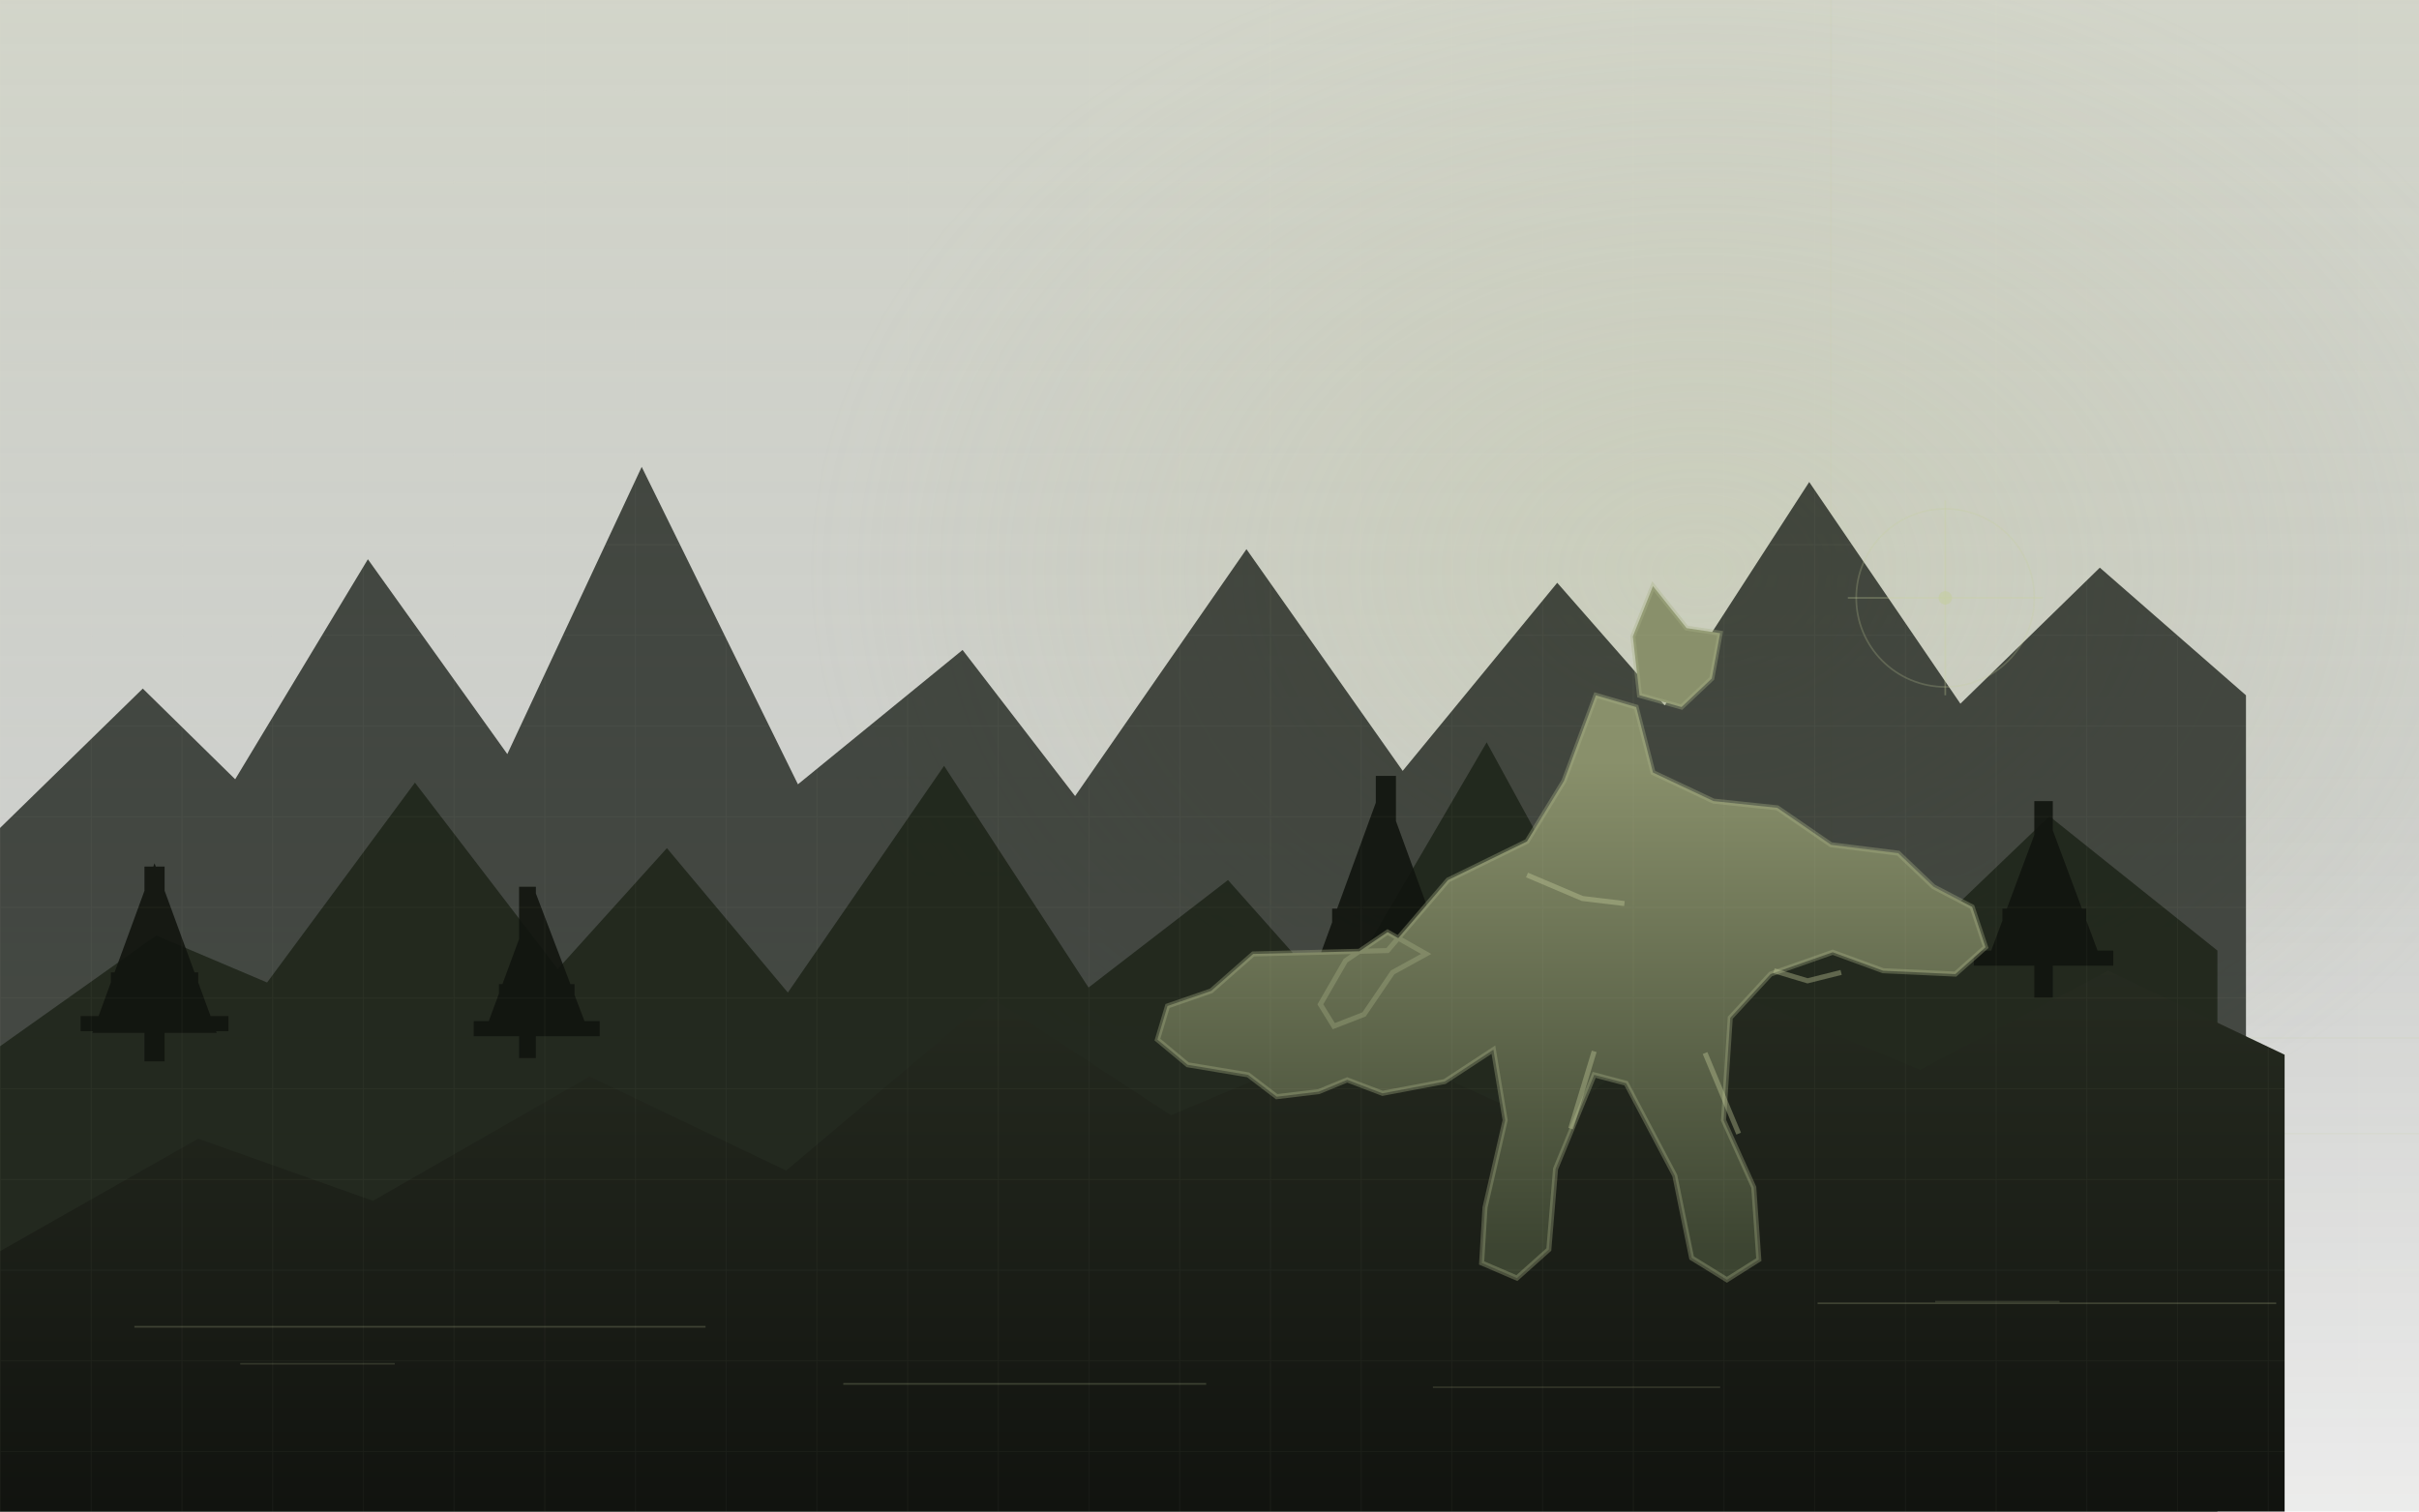
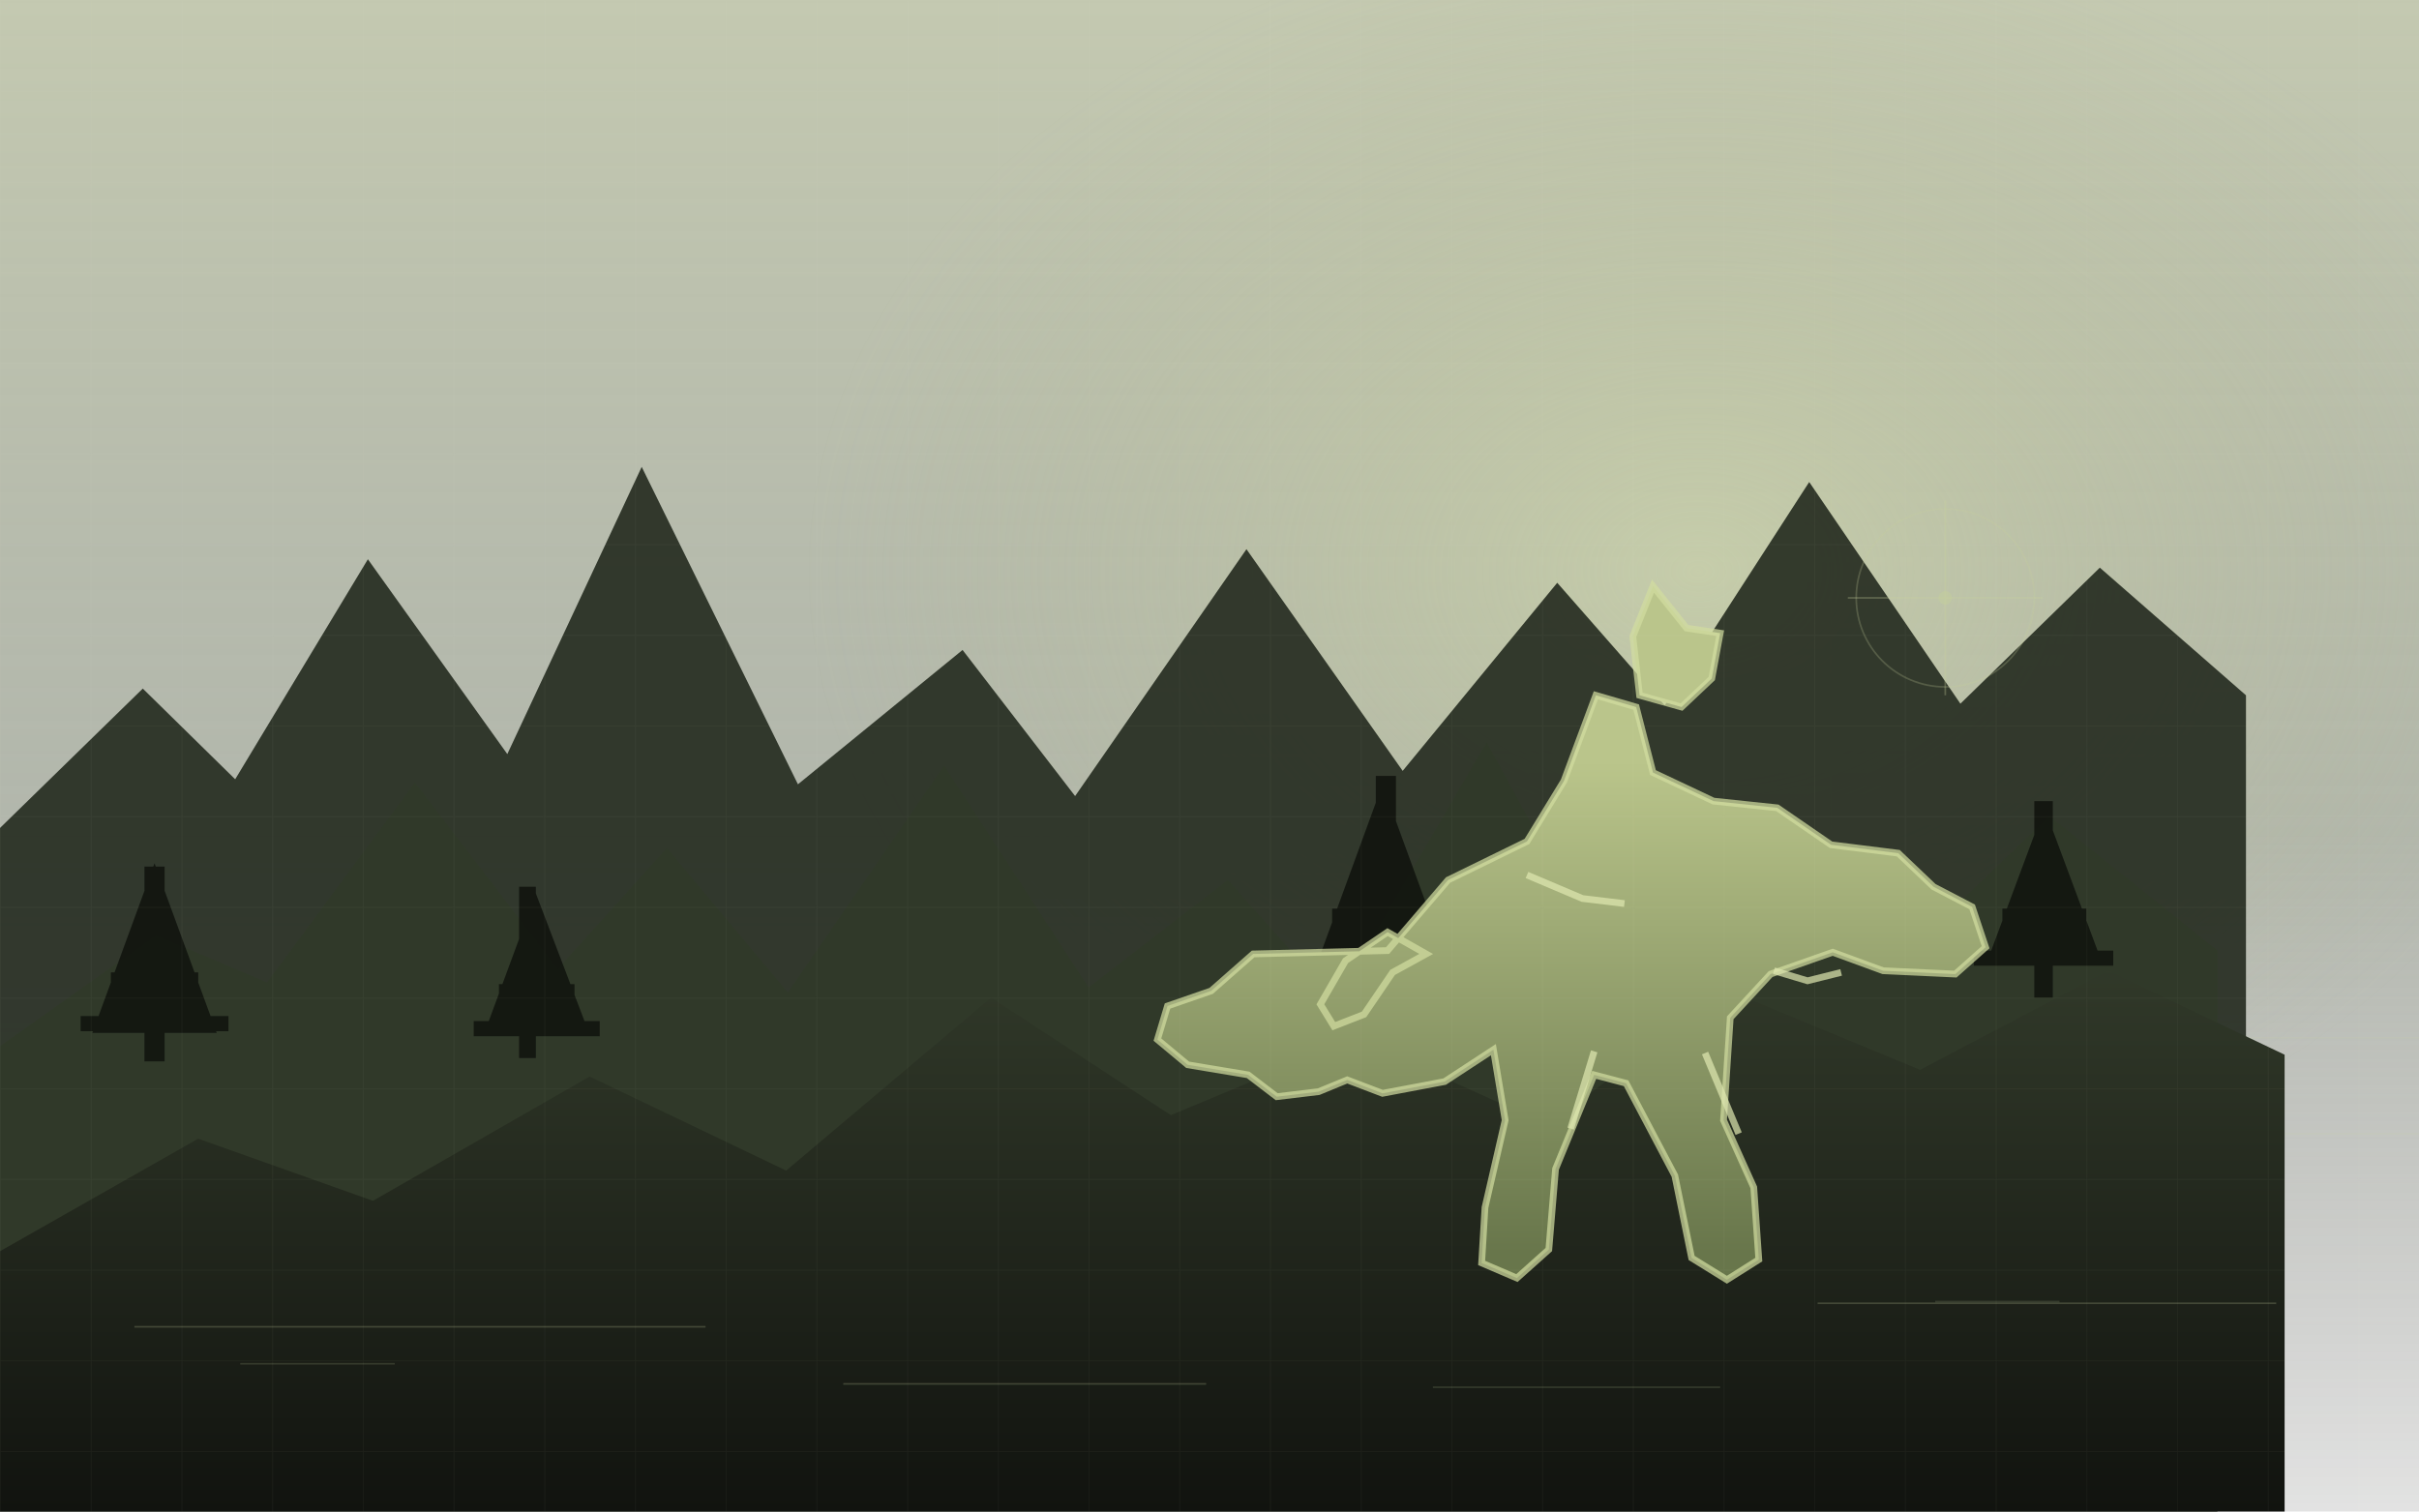
<svg xmlns="http://www.w3.org/2000/svg" viewBox="0 0 1440 900" fill="none">
  <defs>
    <linearGradient id="sky" x1="720" x2="720" y1="0" y2="900" gradientUnits="userSpaceOnUse">
-       <stop stop-color="#737b57" stop-opacity=".32" />
-       <stop offset=".55" stop-color="#343b2c" stop-opacity=".24" />
-       <stop offset="1" stop-color="#11130f" stop-opacity=".08" />
+       <stop stop-color="#8d9768" stop-opacity=".52" />
+       <stop offset=".55" stop-color="#48533a" stop-opacity=".42" />
+       <stop offset="1" stop-color="#11130f" stop-opacity=".12" />
    </linearGradient>
    <radialGradient id="glow" cx="0" cy="0" r="1" gradientTransform="matrix(0 390 -530 0 1010 340)" gradientUnits="userSpaceOnUse">
-       <stop stop-color="#c1c99a" stop-opacity=".3" />
+       <stop stop-color="#d4dda8" stop-opacity=".52" />
      <stop offset="1" stop-color="#b1b68a" stop-opacity="0" />
    </radialGradient>
    <linearGradient id="ridge" x1="835" x2="835" y1="370" y2="900" gradientUnits="userSpaceOnUse">
-       <stop stop-color="#333a2b" />
+       <stop stop-color="#45513a" />
      <stop offset="1" stop-color="#11130f" />
    </linearGradient>
    <linearGradient id="dog" x1="958" x2="958" y1="453" y2="746" gradientUnits="userSpaceOnUse">
-       <stop stop-color="#89906b" />
-       <stop offset="1" stop-color="#3c4431" />
+       <stop stop-color="#bac58b" />
+       <stop offset="1" stop-color="#68764b" />
    </linearGradient>
    <pattern id="grid" width="54" height="54" patternUnits="userSpaceOnUse">
      <path stroke="#d7ddbd" stroke-opacity=".08" d="M54 0H0v54" />
    </pattern>
  </defs>
  <path fill="url(#sky)" d="M0 0h1440v900H0z" />
  <path fill="url(#glow)" d="M0 0h1440v900H0z" />
  <path stroke="#c3cba0" stroke-opacity=".14" d="M0 618h1440M0 675h1440M1090 0v900" />
-   <path fill="#171c15" fill-opacity=".76" d="m0 493 85-83 55 54 79-131 83 116 80-171 93 189 98-80 67 87 102-147 93 132 92-112 64 73 86-133 90 132 83-81 87 76v485H0z" />
-   <path fill="#20261b" fill-opacity=".9" d="m0 623 93-66 66 28 88-119 85 111 65-72 72 86 93-135 86 132 83-64 64 72 90-154 77 141 85-70 77 65 96-92 100 80v334H0z" />
+   <path fill="#20271c" fill-opacity=".88" d="m0 493 85-83 55 54 79-131 83 116 80-171 93 189 98-80 67 87 102-147 93 132 92-112 64 73 86-133 90 132 83-81 87 76v485H0z" />
+   <path fill="#303a29" fill-opacity=".96" d="m0 623 93-66 66 28 88-119 85 111 65-72 72 86 93-135 86 132 83-64 64 72 90-154 77 141 85-70 77 65 96-92 100 80v334H0z" />
  <g fill="#11140f" fill-opacity=".9">
    <path d="m55 615 37-101 37 101H55Zm11-36h52v8H66Zm-18 26h88v9H48Zm38-89h12v116H86Zm202 100 31-84 32 84h-63Zm9-30h45v8h-45Zm-15 22h75v9h-75Zm27-80h10v102h-10Zm472 54 42-115 42 115h-84Zm12-41h60v9h-60Zm-20 30h100v10H785Zm46-109h12v141h-12Zm363 113 35-94 35 94h-70Zm10-34h50v8h-50Zm-17 25h83v9h-83Zm36-89h11v117h-11Z" />
  </g>
  <path fill="url(#ridge)" d="m0 745 118-67 104 37 129-74 117 56 122-103 107 70 110-46 115 52 105-81 116 48 112-59 105 50v272H0z" />
  <g opacity=".8">
    <path stroke="#aeb68b" stroke-opacity=".32" d="M80 790h340m82 34h216m364-48h273" />
    <path stroke="#aeb68b" stroke-opacity=".22" d="M143 812h92m618 14h171m128-51h74" />
  </g>
-   <g fill="url(#dog)" stroke="#a8b187" stroke-opacity=".35" stroke-width="3">
+   <g fill="url(#dog)" stroke="#d1dda0" stroke-opacity=".72" stroke-width="4">
    <path d="m826 566 36-42 47-23 22-36 19-51 24 7 10 39 36 17 38 4 32 22 40 5 21 20 23 12 8 24-18 16-43-2-30-11-37 13-24 26-4 61 18 40 3 43-19 12-21-13-10-49-29-55-19-5-23 56-4 48-19 17-21-9 2-33 12-52-7-42-29 19-37 7-21-8-17 7-25 3-17-13-36-6-18-15 6-20 26-9 25-22Zm150-152-4-35 12-30 20 25 20 3-5 27-18 17-25-7Zm-127 154-20 11-17 25-18 7-8-13 15-26 25-17 23 13Z" />
  </g>
-   <path stroke="#c5ce9c" stroke-opacity=".38" stroke-width="3" d="m909 521 33 14 25 3m89 40 20 6 20-5m-147 47-14 46m80-45 20 48" />
+   <path stroke="#e0e9b1" stroke-opacity=".7" stroke-width="4" d="m909 521 33 14 25 3m89 40 20 6 20-5m-147 47-14 46m80-45 20 48" />
  <path stroke="#c5ce9c" stroke-opacity=".3" d="M1100 356h116m-58-58v116" />
  <circle cx="1158" cy="356" r="53" stroke="#c5ce9c" stroke-opacity=".24" />
  <circle cx="1158" cy="356" r="4" fill="#c5ce9c" fill-opacity=".5" />
  <path fill="url(#grid)" fill-opacity=".5" d="M0 0h1440v900H0z" />
</svg>
